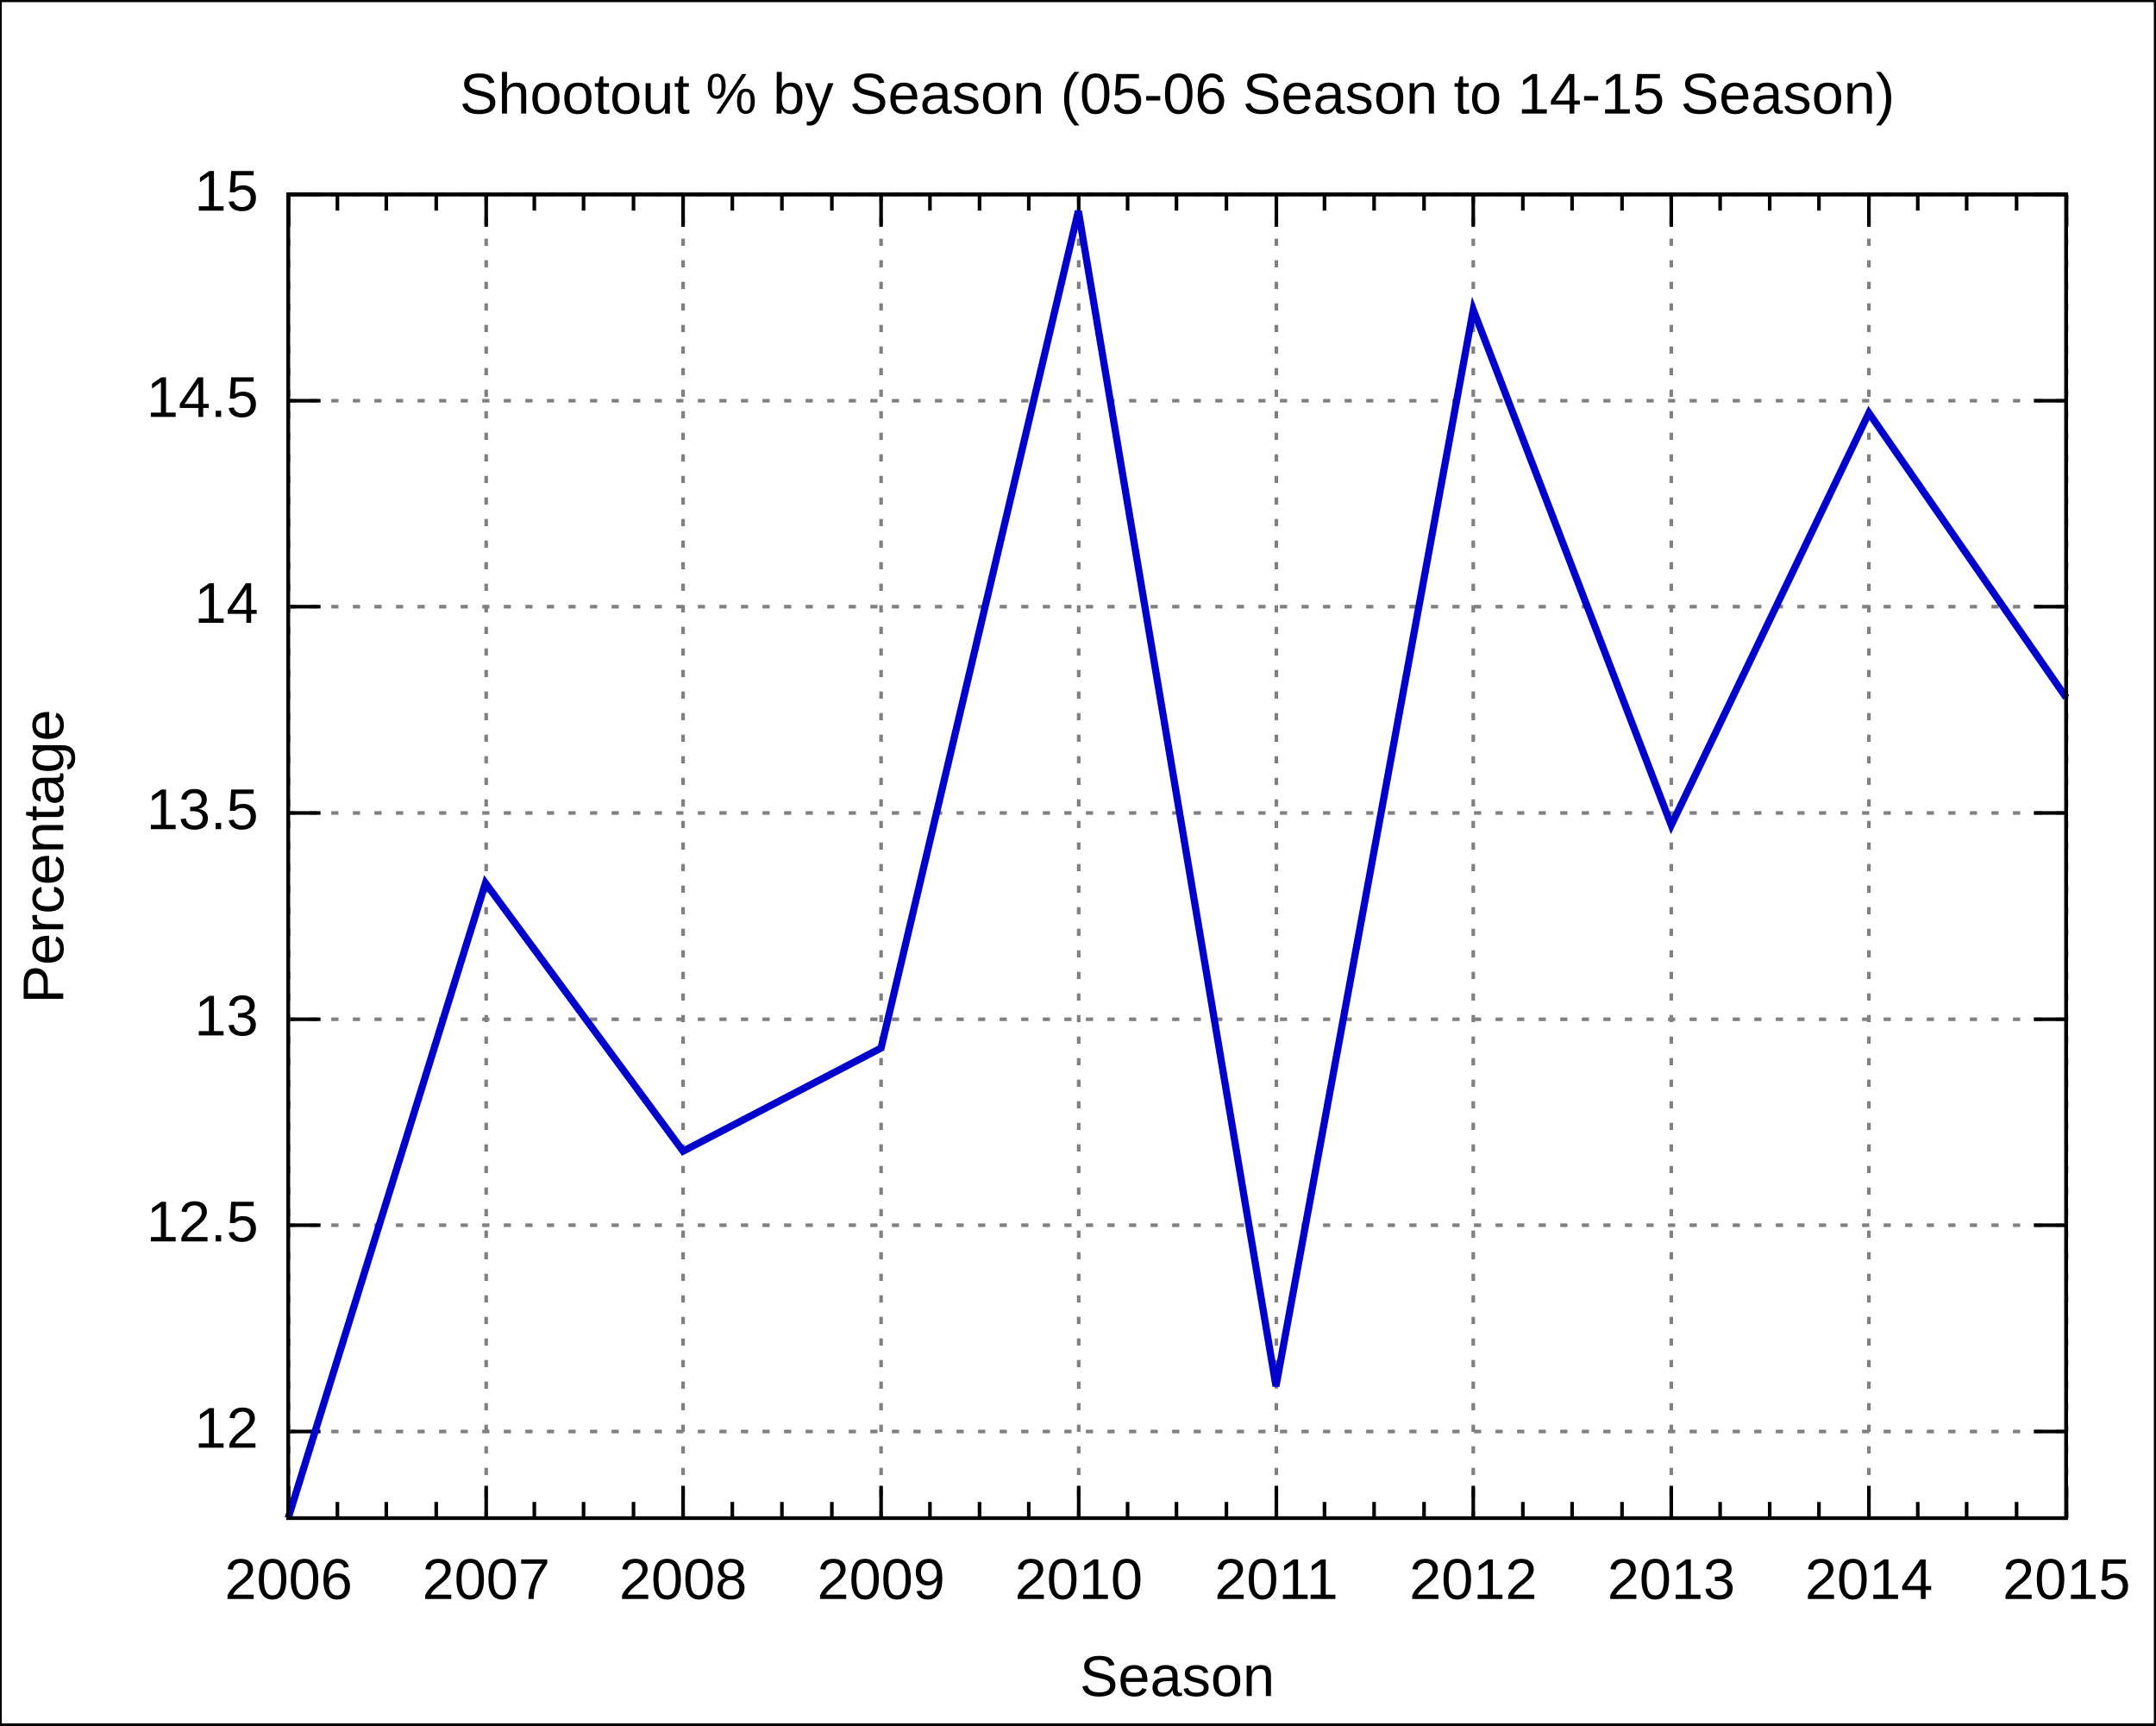
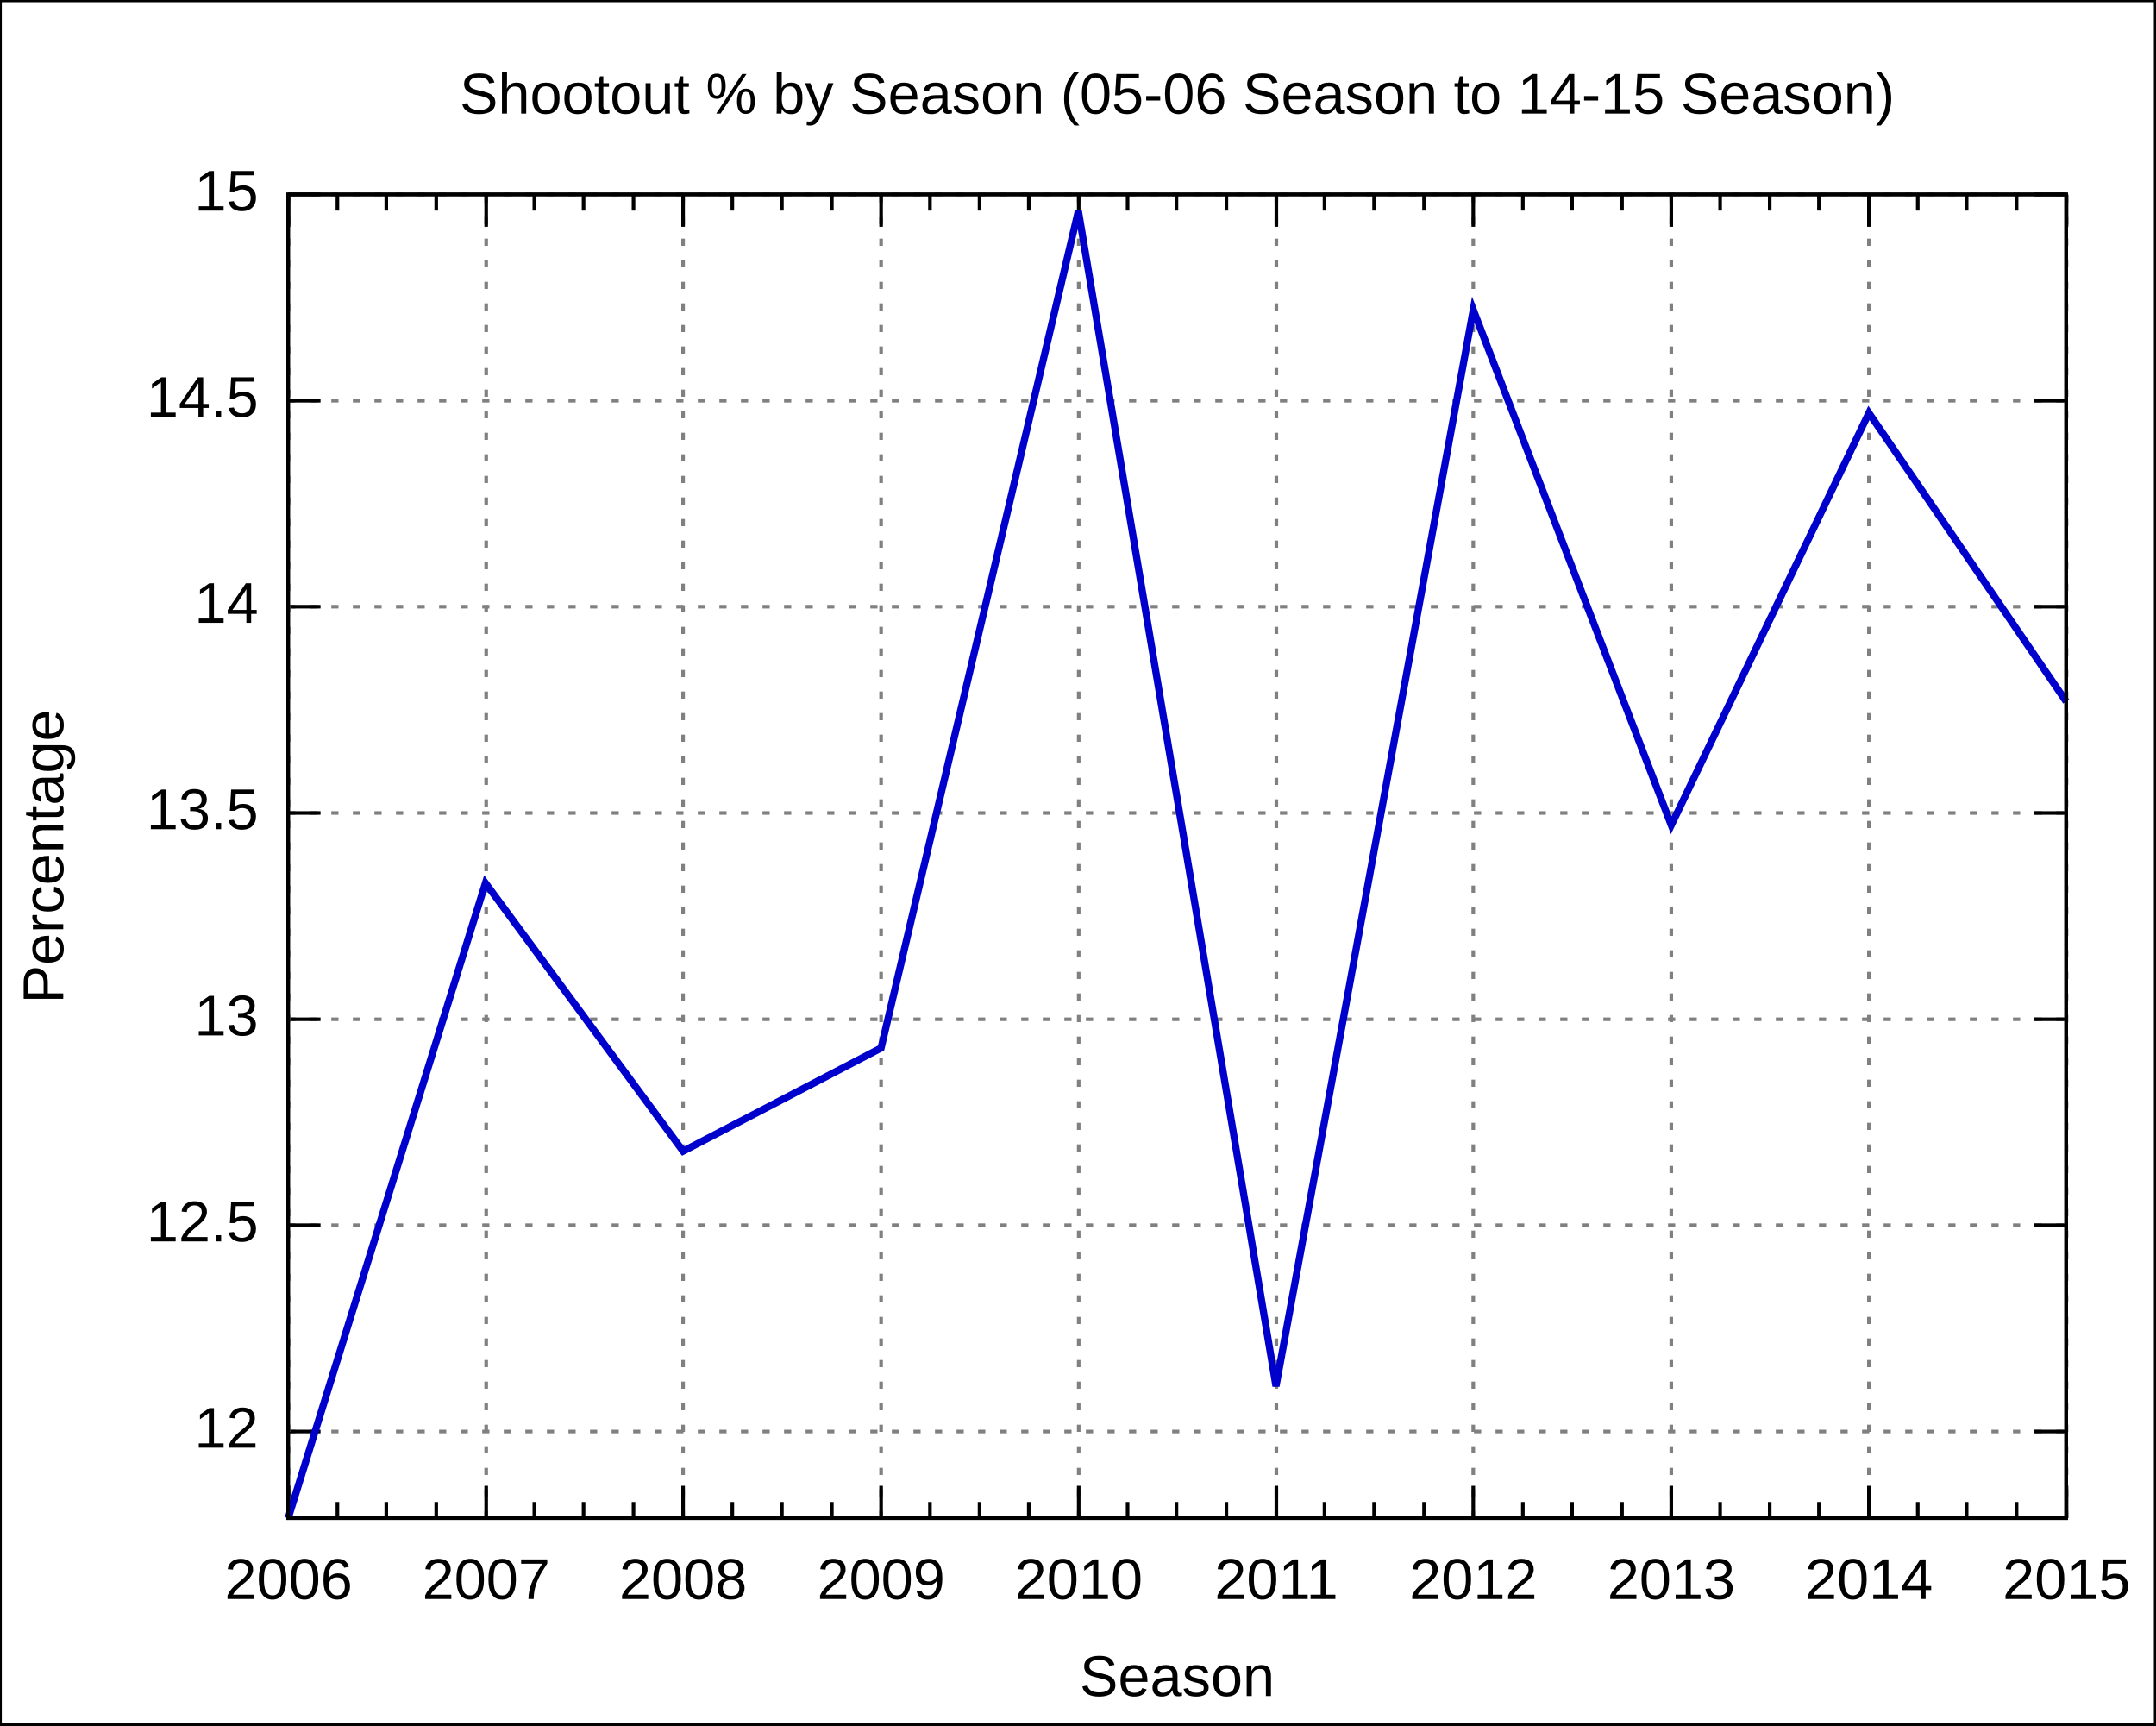
<svg xmlns="http://www.w3.org/2000/svg" xmlns:xlink="http://www.w3.org/1999/xlink" width="600" height="480" viewBox="0 0 600 480">
  <g id="gnuplot_canvas">
    <rect x="0" y="0" width="600" height="480" fill="none" />
    <defs>
      <circle id="gpDot" r="0.5" stroke-width="0.5" />
      <path id="gpPt0" stroke-width="0.222" stroke="currentColor" d="M-1,0 h2 M0,-1 v2" />
      <path id="gpPt1" stroke-width="0.222" stroke="currentColor" d="M-1,-1 L1,1 M1,-1 L-1,1" />
      <path id="gpPt2" stroke-width="0.222" stroke="currentColor" d="M-1,0 L1,0 M0,-1 L0,1 M-1,-1 L1,1 M-1,1 L1,-1" />
      <rect id="gpPt3" stroke-width="0.222" stroke="currentColor" x="-1" y="-1" width="2" height="2" />
      <rect id="gpPt4" stroke-width="0.222" stroke="currentColor" fill="currentColor" x="-1" y="-1" width="2" height="2" />
      <circle id="gpPt5" stroke-width="0.222" stroke="currentColor" cx="0" cy="0" r="1" />
      <use xlink:href="#gpPt5" id="gpPt6" fill="currentColor" stroke="none" />
      <path id="gpPt7" stroke-width="0.222" stroke="currentColor" d="M0,-1.33 L-1.33,0.67 L1.33,0.67 z" />
      <use xlink:href="#gpPt7" id="gpPt8" fill="currentColor" stroke="none" />
      <use xlink:href="#gpPt7" id="gpPt9" stroke="currentColor" transform="rotate(180)" />
      <use xlink:href="#gpPt9" id="gpPt10" fill="currentColor" stroke="none" />
      <use xlink:href="#gpPt3" id="gpPt11" stroke="currentColor" transform="rotate(45)" />
      <use xlink:href="#gpPt11" id="gpPt12" fill="currentColor" stroke="none" />
    </defs>
    <g style="fill:none; color:white; stroke:currentColor; stroke-width:1.00; stroke-linecap:butt; stroke-linejoin:miter">
</g>
    <g style="fill:none; color:black; stroke:currentColor; stroke-width:1.00; stroke-linecap:butt; stroke-linejoin:miter">
      <g style="stroke:none; shape-rendering:crispEdges">
        <polygon fill="rgb(255, 255, 255)" points="0.0,480.0 599.9,480.0 599.9,0.1 0.0,0.1 " />
      </g>
      <path stroke="black" d="M0.0,480.0 L0.0,0.1 L599.9,0.1 L599.9,480.0 L0.0,480.0  " />
    </g>
    <g style="fill:none; color:gray; stroke:currentColor; stroke-width:1.00; stroke-linecap:butt; stroke-linejoin:miter">
      <path stroke="gray" stroke-dasharray=" 2,4" class="gridline" d="M80.2,398.3 L575.0,398.3  " />
    </g>
    <g style="fill:none; color:black; stroke:currentColor; stroke-width:1.00; stroke-linecap:butt; stroke-linejoin:miter">
      <path stroke="black" d="M80.2,398.3 L89.2,398.3 M575.0,398.3 L566.0,398.3  " />
      <g transform="translate(71.9,402.8)" style="stroke:none; fill:black; font-family:Arial; font-size:12.00pt; text-anchor:end">
        <text> 12</text>
      </g>
    </g>
    <g style="fill:none; color:gray; stroke:currentColor; stroke-width:1.00; stroke-linecap:butt; stroke-linejoin:miter">
      <path stroke="gray" stroke-dasharray=" 2,4" class="gridline" d="M80.2,340.9 L575.0,340.9  " />
    </g>
    <g style="fill:none; color:black; stroke:currentColor; stroke-width:1.00; stroke-linecap:butt; stroke-linejoin:miter">
      <path stroke="black" d="M80.2,340.9 L89.2,340.9 M575.0,340.9 L566.0,340.9  " />
      <g transform="translate(71.9,345.4)" style="stroke:none; fill:black; font-family:Arial; font-size:12.00pt; text-anchor:end">
        <text> 12.5</text>
      </g>
    </g>
    <g style="fill:none; color:gray; stroke:currentColor; stroke-width:1.00; stroke-linecap:butt; stroke-linejoin:miter">
      <path stroke="gray" stroke-dasharray=" 2,4" class="gridline" d="M80.2,283.6 L575.0,283.6  " />
    </g>
    <g style="fill:none; color:black; stroke:currentColor; stroke-width:1.00; stroke-linecap:butt; stroke-linejoin:miter">
      <path stroke="black" d="M80.2,283.6 L89.2,283.6 M575.0,283.6 L566.0,283.6  " />
      <g transform="translate(71.9,288.1)" style="stroke:none; fill:black; font-family:Arial; font-size:12.00pt; text-anchor:end">
        <text> 13</text>
      </g>
    </g>
    <g style="fill:none; color:gray; stroke:currentColor; stroke-width:1.00; stroke-linecap:butt; stroke-linejoin:miter">
      <path stroke="gray" stroke-dasharray=" 2,4" class="gridline" d="M80.2,226.2 L575.0,226.2  " />
    </g>
    <g style="fill:none; color:black; stroke:currentColor; stroke-width:1.00; stroke-linecap:butt; stroke-linejoin:miter">
      <path stroke="black" d="M80.2,226.2 L89.2,226.2 M575.0,226.2 L566.0,226.2  " />
      <g transform="translate(71.9,230.7)" style="stroke:none; fill:black; font-family:Arial; font-size:12.00pt; text-anchor:end">
        <text> 13.5</text>
      </g>
    </g>
    <g style="fill:none; color:gray; stroke:currentColor; stroke-width:1.00; stroke-linecap:butt; stroke-linejoin:miter">
      <path stroke="gray" stroke-dasharray=" 2,4" class="gridline" d="M80.2,168.8 L575.0,168.8  " />
    </g>
    <g style="fill:none; color:black; stroke:currentColor; stroke-width:1.00; stroke-linecap:butt; stroke-linejoin:miter">
      <path stroke="black" d="M80.2,168.8 L89.2,168.8 M575.0,168.8 L566.0,168.8  " />
      <g transform="translate(71.9,173.3)" style="stroke:none; fill:black; font-family:Arial; font-size:12.00pt; text-anchor:end">
        <text> 14</text>
      </g>
    </g>
    <g style="fill:none; color:gray; stroke:currentColor; stroke-width:1.00; stroke-linecap:butt; stroke-linejoin:miter">
      <path stroke="gray" stroke-dasharray=" 2,4" class="gridline" d="M80.2,111.5 L575.0,111.5  " />
    </g>
    <g style="fill:none; color:black; stroke:currentColor; stroke-width:1.00; stroke-linecap:butt; stroke-linejoin:miter">
      <path stroke="black" d="M80.2,111.5 L89.2,111.5 M575.0,111.5 L566.0,111.5  " />
      <g transform="translate(71.9,116.0)" style="stroke:none; fill:black; font-family:Arial; font-size:12.00pt; text-anchor:end">
        <text> 14.5</text>
      </g>
    </g>
    <g style="fill:none; color:gray; stroke:currentColor; stroke-width:1.00; stroke-linecap:butt; stroke-linejoin:miter">
      <path stroke="gray" stroke-dasharray=" 2,4" class="gridline" d="M80.2,54.1 L575.0,54.1  " />
    </g>
    <g style="fill:none; color:black; stroke:currentColor; stroke-width:1.00; stroke-linecap:butt; stroke-linejoin:miter">
      <path stroke="black" d="M80.2,54.1 L89.2,54.1 M575.0,54.1 L566.0,54.1  " />
      <g transform="translate(71.9,58.6)" style="stroke:none; fill:black; font-family:Arial; font-size:12.00pt; text-anchor:end">
        <text> 15</text>
      </g>
    </g>
    <g style="fill:none; color:gray; stroke:currentColor; stroke-width:1.00; stroke-linecap:butt; stroke-linejoin:miter">
      <path stroke="gray" stroke-dasharray=" 2,4" class="gridline" d="M80.3,422.4 L80.3,54.1  " />
    </g>
    <g style="fill:none; color:black; stroke:currentColor; stroke-width:1.00; stroke-linecap:butt; stroke-linejoin:miter">
      <path stroke="black" d="M80.3,422.4 L80.3,413.4 M80.3,54.1 L80.3,63.1  " />
      <g transform="translate(80.3,444.9)" style="stroke:none; fill:black; font-family:Arial; font-size:12.00pt; text-anchor:middle">
        <text>2006</text>
      </g>
      <path stroke="black" d="M93.9,422.4 L93.9,417.9 M93.9,54.1 L93.9,58.6 M107.5,422.4 L107.5,417.9 M107.5,54.1 L107.5,58.6    M121.4,422.4 L121.4,417.9 M121.4,54.1 L121.4,58.6  " />
    </g>
    <g style="fill:none; color:gray; stroke:currentColor; stroke-width:1.00; stroke-linecap:butt; stroke-linejoin:miter">
      <path stroke="gray" stroke-dasharray=" 2,4" class="gridline" d="M135.3,422.4 L135.3,54.1  " />
    </g>
    <g style="fill:none; color:black; stroke:currentColor; stroke-width:1.00; stroke-linecap:butt; stroke-linejoin:miter">
      <path stroke="black" d="M135.3,422.4 L135.3,413.4 M135.3,54.1 L135.3,63.1  " />
      <g transform="translate(135.3,444.9)" style="stroke:none; fill:black; font-family:Arial; font-size:12.00pt; text-anchor:middle">
        <text>2007</text>
      </g>
      <path stroke="black" d="M148.7,422.4 L148.7,417.9 M148.7,54.1 L148.7,58.6 M162.4,422.4 L162.4,417.9 M162.4,54.1 L162.4,58.6    M176.3,422.4 L176.3,417.9 M176.3,54.1 L176.3,58.6  " />
    </g>
    <g style="fill:none; color:gray; stroke:currentColor; stroke-width:1.00; stroke-linecap:butt; stroke-linejoin:miter">
      <path stroke="gray" stroke-dasharray=" 2,4" class="gridline" d="M190.1,422.4 L190.1,54.1  " />
    </g>
    <g style="fill:none; color:black; stroke:currentColor; stroke-width:1.00; stroke-linecap:butt; stroke-linejoin:miter">
      <path stroke="black" d="M190.1,422.4 L190.1,413.4 M190.1,54.1 L190.1,63.1  " />
      <g transform="translate(190.1,444.9)" style="stroke:none; fill:black; font-family:Arial; font-size:12.00pt; text-anchor:middle">
        <text>2008</text>
      </g>
      <path stroke="black" d="M203.8,422.4 L203.8,417.9 M203.8,54.1 L203.8,58.6 M217.6,422.4 L217.6,417.9 M217.6,54.1 L217.6,58.6    M231.5,422.4 L231.5,417.9 M231.5,54.1 L231.5,58.6  " />
    </g>
    <g style="fill:none; color:gray; stroke:currentColor; stroke-width:1.00; stroke-linecap:butt; stroke-linejoin:miter">
      <path stroke="gray" stroke-dasharray=" 2,4" class="gridline" d="M245.2,422.4 L245.2,54.1  " />
    </g>
    <g style="fill:none; color:black; stroke:currentColor; stroke-width:1.00; stroke-linecap:butt; stroke-linejoin:miter">
      <path stroke="black" d="M245.2,422.4 L245.2,413.4 M245.2,54.1 L245.2,63.1  " />
      <g transform="translate(245.2,444.9)" style="stroke:none; fill:black; font-family:Arial; font-size:12.00pt; text-anchor:middle">
        <text>2009</text>
      </g>
      <path stroke="black" d="M258.8,422.4 L258.8,417.9 M258.8,54.1 L258.8,58.6 M272.6,422.4 L272.6,417.9 M272.6,54.1 L272.6,58.6    M286.3,422.4 L286.3,417.9 M286.3,54.1 L286.3,58.6  " />
    </g>
    <g style="fill:none; color:gray; stroke:currentColor; stroke-width:1.00; stroke-linecap:butt; stroke-linejoin:miter">
      <path stroke="gray" stroke-dasharray=" 2,4" class="gridline" d="M300.2,422.4 L300.2,54.1  " />
    </g>
    <g style="fill:none; color:black; stroke:currentColor; stroke-width:1.00; stroke-linecap:butt; stroke-linejoin:miter">
      <path stroke="black" d="M300.2,422.4 L300.2,413.4 M300.2,54.1 L300.2,63.1  " />
      <g transform="translate(300.2,444.9)" style="stroke:none; fill:black; font-family:Arial; font-size:12.00pt; text-anchor:middle">
        <text>2010</text>
      </g>
      <path stroke="black" d="M313.8,422.4 L313.8,417.9 M313.8,54.1 L313.8,58.6 M327.4,422.4 L327.4,417.9 M327.4,54.1 L327.4,58.6    M341.3,422.4 L341.3,417.9 M341.3,54.1 L341.3,58.6  " />
    </g>
    <g style="fill:none; color:gray; stroke:currentColor; stroke-width:1.00; stroke-linecap:butt; stroke-linejoin:miter">
      <path stroke="gray" stroke-dasharray=" 2,4" class="gridline" d="M355.2,422.4 L355.2,54.1  " />
    </g>
    <g style="fill:none; color:black; stroke:currentColor; stroke-width:1.00; stroke-linecap:butt; stroke-linejoin:miter">
      <path stroke="black" d="M355.2,422.4 L355.2,413.4 M355.2,54.1 L355.2,63.1  " />
      <g transform="translate(355.2,444.9)" style="stroke:none; fill:black; font-family:Arial; font-size:12.00pt; text-anchor:middle">
        <text>2011</text>
      </g>
      <path stroke="black" d="M368.6,422.4 L368.6,417.9 M368.6,54.1 L368.6,58.6 M382.4,422.4 L382.4,417.9 M382.4,54.1 L382.4,58.6    M396.3,422.4 L396.3,417.9 M396.3,54.1 L396.3,58.6  " />
    </g>
    <g style="fill:none; color:gray; stroke:currentColor; stroke-width:1.00; stroke-linecap:butt; stroke-linejoin:miter">
      <path stroke="gray" stroke-dasharray=" 2,4" class="gridline" d="M410.0,422.4 L410.0,54.1  " />
    </g>
    <g style="fill:none; color:black; stroke:currentColor; stroke-width:1.00; stroke-linecap:butt; stroke-linejoin:miter">
      <path stroke="black" d="M410.0,422.4 L410.0,413.4 M410.0,54.1 L410.0,63.1  " />
      <g transform="translate(410.0,444.9)" style="stroke:none; fill:black; font-family:Arial; font-size:12.00pt; text-anchor:middle">
        <text>2012</text>
      </g>
      <path stroke="black" d="M423.8,422.4 L423.8,417.9 M423.8,54.1 L423.8,58.6 M437.5,422.4 L437.5,417.9 M437.5,54.1 L437.5,58.6    M451.4,422.4 L451.4,417.9 M451.4,54.1 L451.4,58.6  " />
    </g>
    <g style="fill:none; color:gray; stroke:currentColor; stroke-width:1.00; stroke-linecap:butt; stroke-linejoin:miter">
      <path stroke="gray" stroke-dasharray=" 2,4" class="gridline" d="M465.1,422.4 L465.1,54.1  " />
    </g>
    <g style="fill:none; color:black; stroke:currentColor; stroke-width:1.00; stroke-linecap:butt; stroke-linejoin:miter">
      <path stroke="black" d="M465.1,422.4 L465.1,413.4 M465.1,54.1 L465.1,63.1  " />
      <g transform="translate(465.1,444.9)" style="stroke:none; fill:black; font-family:Arial; font-size:12.00pt; text-anchor:middle">
        <text>2013</text>
      </g>
      <path stroke="black" d="M478.7,422.4 L478.7,417.9 M478.7,54.1 L478.7,58.6 M492.5,422.4 L492.5,417.9 M492.5,54.1 L492.5,58.6    M506.2,422.4 L506.2,417.9 M506.2,54.1 L506.2,58.6  " />
    </g>
    <g style="fill:none; color:gray; stroke:currentColor; stroke-width:1.00; stroke-linecap:butt; stroke-linejoin:miter">
      <path stroke="gray" stroke-dasharray=" 2,4" class="gridline" d="M520.1,422.4 L520.1,63.1 L520.1,54.1  " />
    </g>
    <g style="fill:none; color:black; stroke:currentColor; stroke-width:1.00; stroke-linecap:butt; stroke-linejoin:miter">
      <path stroke="black" d="M520.1,422.4 L520.1,413.4 M520.1,54.1 L520.1,63.1  " />
      <g transform="translate(520.1,444.9)" style="stroke:none; fill:black; font-family:Arial; font-size:12.00pt; text-anchor:middle">
        <text>2014</text>
      </g>
      <path stroke="black" d="M533.7,422.4 L533.7,417.9 M533.7,54.1 L533.7,58.6 M547.3,422.4 L547.3,417.9 M547.3,54.1 L547.3,58.6    M561.2,422.4 L561.2,417.9 M561.2,54.1 L561.2,58.6  " />
    </g>
    <g style="fill:none; color:gray; stroke:currentColor; stroke-width:1.00; stroke-linecap:butt; stroke-linejoin:miter">
      <path stroke="gray" stroke-dasharray=" 2,4" class="gridline" d="M575.1,422.4 L575.1,54.1  " />
    </g>
    <g style="fill:none; color:black; stroke:currentColor; stroke-width:1.00; stroke-linecap:butt; stroke-linejoin:miter">
      <path stroke="black" d="M575.1,422.4 L575.1,413.4 M575.1,54.1 L575.1,63.1  " />
      <g transform="translate(575.1,444.9)" style="stroke:none; fill:black; font-family:Arial; font-size:12.00pt; text-anchor:middle">
        <text>2015</text>
      </g>
      <path stroke="black" d="M80.2,54.1 L80.2,422.4 L575.0,422.4 L575.0,54.1 L80.2,54.1 Z  " />
      <g transform="translate(17.6,238.3) rotate(270)" style="stroke:none; fill:black; font-family:Arial; font-size:12.00pt; text-anchor:middle">
        <text>Percentage</text>
      </g>
      <g transform="translate(327.6,471.9)" style="stroke:none; fill:black; font-family:Arial; font-size:12.00pt; text-anchor:middle">
        <text>Season</text>
      </g>
      <g transform="translate(327.6,31.6)" style="stroke:none; fill:black; font-family:Arial; font-size:12.00pt; text-anchor:middle">
        <text>Shootout % by Season (05-06 Season to 14-15 Season)</text>
      </g>
    </g>
    <g id="gnuplot_plot_1">
      <g style="fill:none; color:white; stroke:black; stroke-width:2.00; stroke-linecap:butt; stroke-linejoin:miter">
</g>
      <g style="fill:none; color:red; stroke:currentColor; stroke-width:2.00; stroke-linecap:butt; stroke-linejoin:miter">
-         <path stroke="rgb(  0,   0, 205)" d="M575.0,194.1 L520.1,114.9 L465.1,229.6 L410.0,86.2 L355.1,385.7 L300.1,58.7 L245.2,291.6 L190.1,320.3    L135.1,245.7 L80.2,422.4  " />
+         <path stroke="rgb(  0,   0, 205)" d="M575.0,195.2 L520.1,114.9 L465.1,229.6 L410.0,86.2 L355.1,385.7 L300.1,58.7 L245.2,291.6 L190.1,320.3    L135.1,245.7 L80.2,422.4  " />
      </g>
    </g>
    <g style="fill:none; color:white; stroke:rgb(  0,   0, 205); stroke-width:1.00; stroke-linecap:butt; stroke-linejoin:miter">
</g>
    <g style="fill:none; color:black; stroke:currentColor; stroke-width:1.00; stroke-linecap:butt; stroke-linejoin:miter">
      <path stroke="black" d="M80.2,54.1 L80.2,422.4 L575.0,422.4 L575.0,54.1 L80.2,54.1 Z  " />
    </g>
  </g>
</svg>
